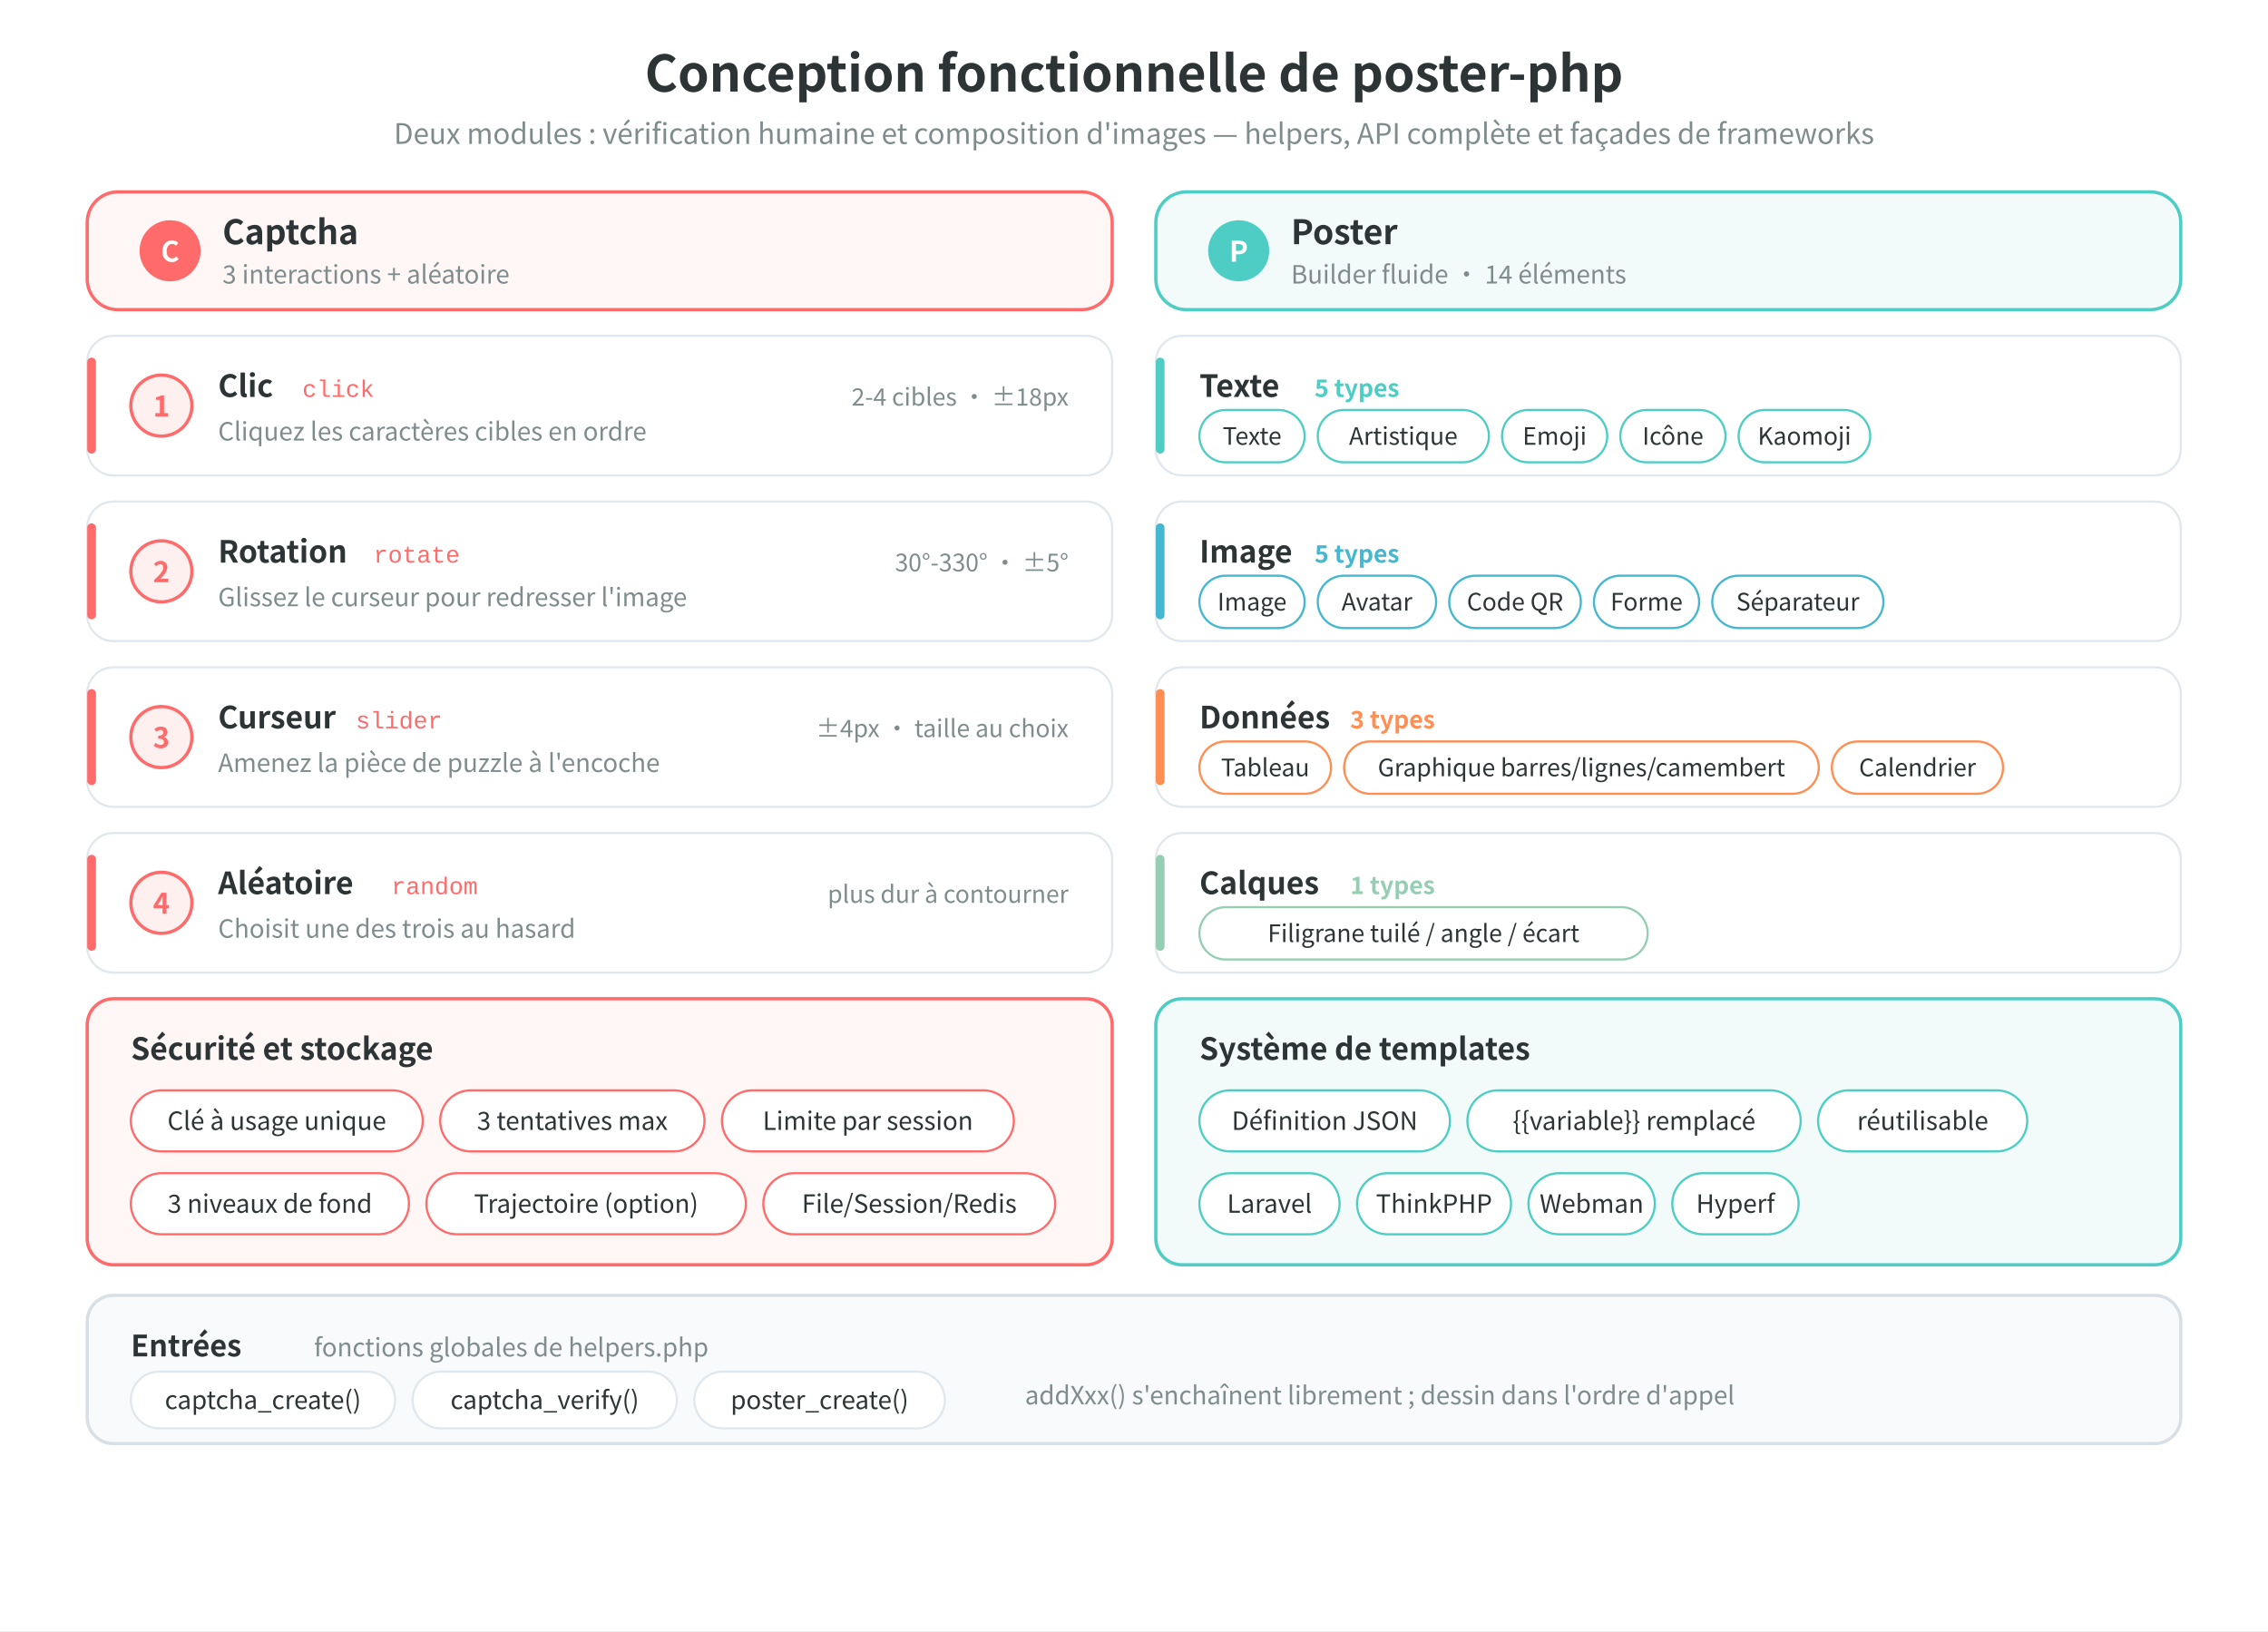
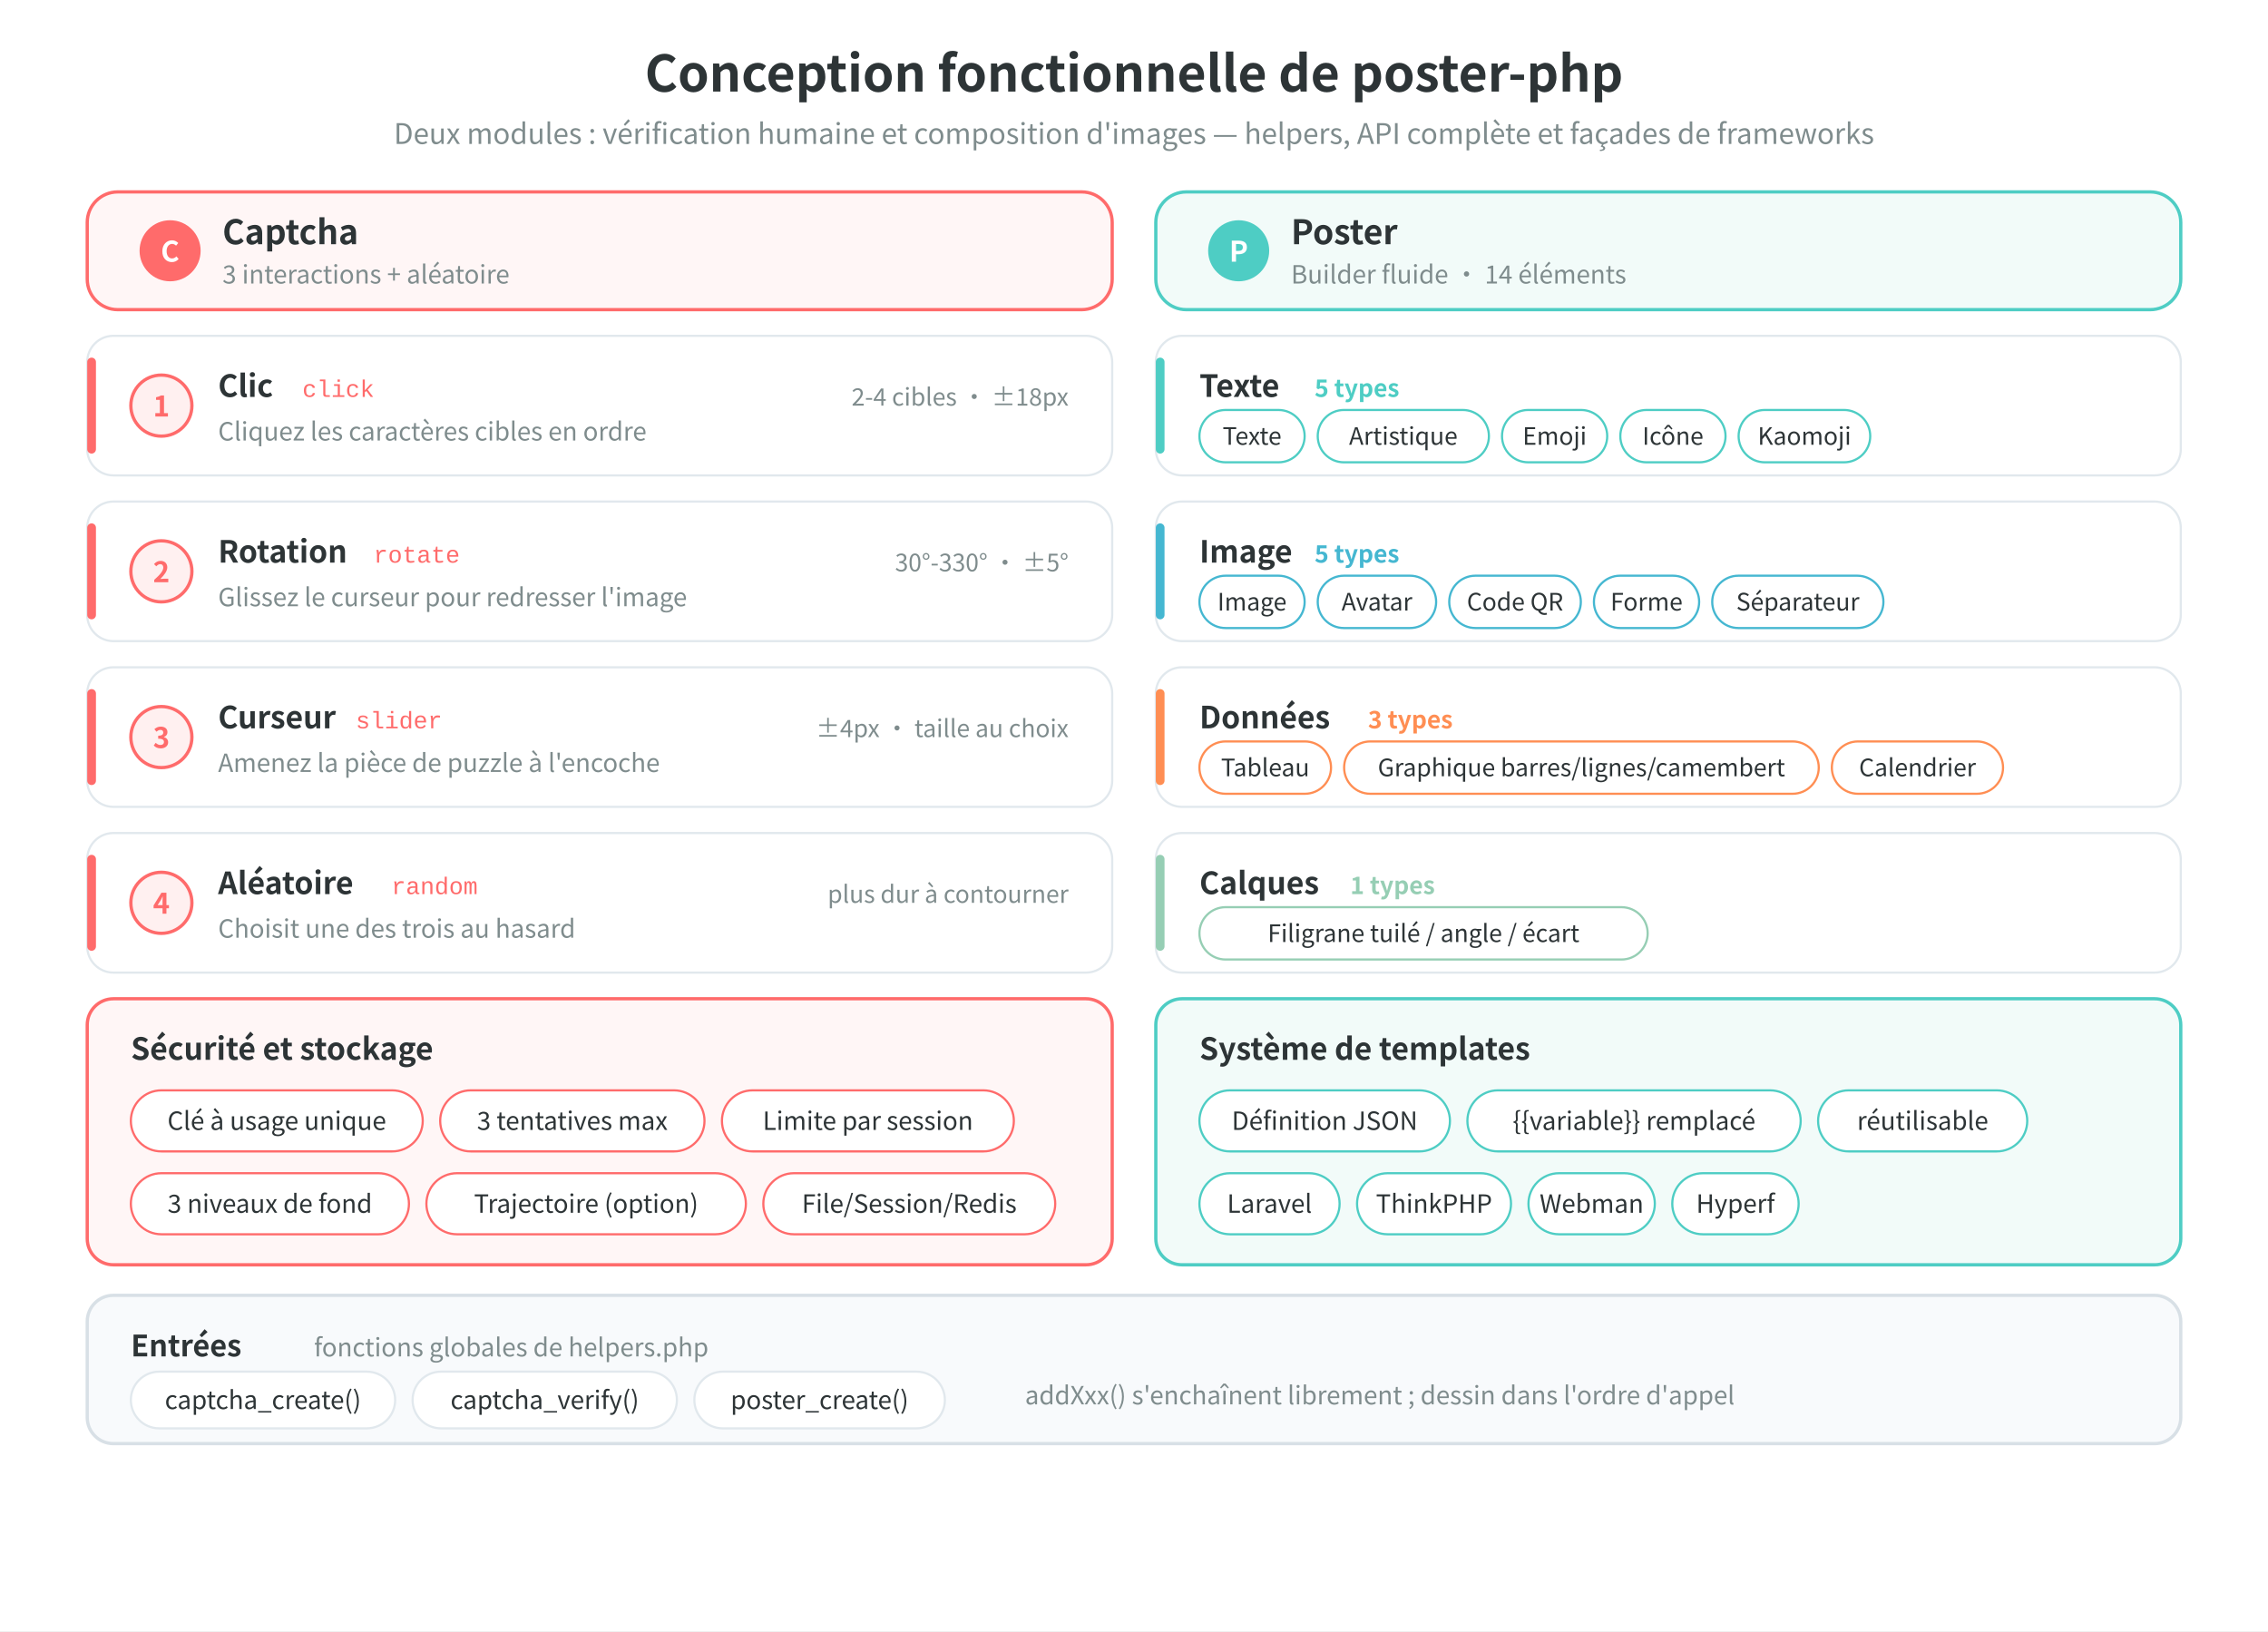
<svg xmlns="http://www.w3.org/2000/svg" viewBox="0 0 1040 748" width="1040" height="748" font-family="-apple-system,BlinkMacSystemFont,'Segoe UI','PingFang SC','Hiragino Sans GB','Microsoft YaHei','Noto Sans CJK SC',sans-serif" role="img" aria-label="Conception fonctionnelle de poster-php">
  <defs>
    <marker id="arrow" viewBox="0 0 10 10" refX="9" refY="5" markerWidth="6" markerHeight="6" orient="auto">
      <path d="M0 0L10 5L0 10Z" fill="#B2BEC3" />
    </marker>
  </defs>
  <rect width="1040" height="748" fill="#FFFFFF" />
  <text x="520" y="42" font-size="23" fill="#2D3436" font-weight="700" text-anchor="middle">Conception fonctionnelle de poster-php</text>
  <text x="520" y="66" font-size="13" fill="#7F8C8D" text-anchor="middle">Deux modules : vérification humaine et composition d'images — helpers, API complète et façades de frameworks</text>
  <rect x="40" y="88" width="470" height="54" rx="14" fill="#FFF6F6" stroke="#FF6B6B" stroke-width="1.5" />
  <circle cx="78" cy="115" r="14" fill="#FF6B6B" />
  <text x="78" y="120" font-size="13" fill="#FFFFFF" font-weight="700" text-anchor="middle">C</text>
  <text x="102" y="112" font-size="15.5" fill="#2D3436" font-weight="700">Captcha</text>
  <text x="102" y="130" font-size="11.5" fill="#7F8C8D">3 interactions + aléatoire</text>
  <rect x="530" y="88" width="470" height="54" rx="14" fill="#F2FBF9" stroke="#4ECDC4" stroke-width="1.5" />
  <circle cx="568" cy="115" r="14" fill="#4ECDC4" />
  <text x="568" y="120" font-size="13" fill="#FFFFFF" font-weight="700" text-anchor="middle">P</text>
  <text x="592" y="112" font-size="15.5" fill="#2D3436" font-weight="700">Poster</text>
  <text x="592" y="130" font-size="11.5" fill="#7F8C8D">Builder fluide · 14 éléments</text>
  <rect x="40" y="154" width="470" height="64" rx="12" fill="#FFFFFF" stroke="#E1E8ED" stroke-width="1" />
  <rect x="40" y="164" width="4" height="44" rx="2" fill="#FF6B6B" />
  <circle cx="74" cy="186" r="14" fill="#FFF0F0" stroke="#FF6B6B" stroke-width="1.5" />
  <text x="74" y="191" font-size="13" fill="#FF6B6B" font-weight="700" text-anchor="middle">1</text>
  <text x="100" y="182" font-size="14" fill="#2D3436" font-weight="600">Clic</text>
  <text x="138.65" y="182" font-size="11" fill="#FF6B6B" font-family="'SFMono-Regular',Consolas,'Liberation Mono',Menlo,monospace">click</text>
  <text x="100" y="202" font-size="11.5" fill="#7F8C8D">Cliquez les caractères cibles en ordre</text>
  <text x="490" y="186" font-size="11" fill="#7F8C8D" text-anchor="end">2-4 cibles · ±18px</text>
  <rect x="40" y="230" width="470" height="64" rx="12" fill="#FFFFFF" stroke="#E1E8ED" stroke-width="1" />
  <rect x="40" y="240" width="4" height="44" rx="2" fill="#FF6B6B" />
  <circle cx="74" cy="262" r="14" fill="#FFF0F0" stroke="#FF6B6B" stroke-width="1.5" />
  <text x="74" y="267" font-size="13" fill="#FF6B6B" font-weight="700" text-anchor="middle">2</text>
  <text x="100" y="258" font-size="14" fill="#2D3436" font-weight="600">Rotation</text>
  <text x="171.3" y="258" font-size="11" fill="#FF6B6B" font-family="'SFMono-Regular',Consolas,'Liberation Mono',Menlo,monospace">rotate</text>
  <text x="100" y="278" font-size="11.5" fill="#7F8C8D">Glissez le curseur pour redresser l'image</text>
  <text x="490" y="262" font-size="11" fill="#7F8C8D" text-anchor="end">30°-330° · ±5°</text>
  <rect x="40" y="306" width="470" height="64" rx="12" fill="#FFFFFF" stroke="#E1E8ED" stroke-width="1" />
  <rect x="40" y="316" width="4" height="44" rx="2" fill="#FF6B6B" />
  <circle cx="74" cy="338" r="14" fill="#FFF0F0" stroke="#FF6B6B" stroke-width="1.5" />
  <text x="74" y="343" font-size="13" fill="#FF6B6B" font-weight="700" text-anchor="middle">3</text>
  <text x="100" y="334" font-size="14" fill="#2D3436" font-weight="600">Curseur</text>
  <text x="163.13" y="334" font-size="11" fill="#FF6B6B" font-family="'SFMono-Regular',Consolas,'Liberation Mono',Menlo,monospace">slider</text>
  <text x="100" y="354" font-size="11.5" fill="#7F8C8D">Amenez la pièce de puzzle à l'encoche</text>
  <text x="490" y="338" font-size="11" fill="#7F8C8D" text-anchor="end">±4px · taille au choix</text>
  <rect x="40" y="382" width="470" height="64" rx="12" fill="#FFFFFF" stroke="#E1E8ED" stroke-width="1" />
  <rect x="40" y="392" width="4" height="44" rx="2" fill="#FF6B6B" />
  <circle cx="74" cy="414" r="14" fill="#FFF0F0" stroke="#FF6B6B" stroke-width="1.5" />
  <text x="74" y="419" font-size="13" fill="#FF6B6B" font-weight="700" text-anchor="middle">4</text>
  <text x="100" y="410" font-size="14" fill="#2D3436" font-weight="600">Aléatoire</text>
  <text x="179.46" y="410" font-size="11" fill="#FF6B6B" font-family="'SFMono-Regular',Consolas,'Liberation Mono',Menlo,monospace">random</text>
  <text x="100" y="430" font-size="11.5" fill="#7F8C8D">Choisit une des trois au hasard</text>
  <text x="490" y="414" font-size="11" fill="#7F8C8D" text-anchor="end">plus dur à contourner</text>
  <rect x="40" y="458" width="470" height="122" rx="12" fill="#FFF6F6" stroke="#FF6B6B" stroke-width="1.5" />
  <text x="60" y="486" font-size="14" fill="#2D3436" font-weight="700">Sécurité et stockage</text>
  <rect x="60" y="500" width="133.85" height="28" rx="14" fill="#FFFFFF" stroke="#FF6B6B" stroke-width="1" />
  <text x="126.93" y="518.14" font-size="11.5" fill="#2D3436" text-anchor="middle">Clé à usage unique</text>
  <rect x="201.85" y="500" width="121.2" height="28" rx="14" fill="#FFFFFF" stroke="#FF6B6B" stroke-width="1" />
  <text x="262.45" y="518.14" font-size="11.5" fill="#2D3436" text-anchor="middle">3 tentatives max</text>
  <rect x="331.05" y="500" width="133.85" height="28" rx="14" fill="#FFFFFF" stroke="#FF6B6B" stroke-width="1" />
  <text x="397.98" y="518.14" font-size="11.5" fill="#2D3436" text-anchor="middle">Limite par session</text>
  <rect x="60" y="538" width="127.53" height="28" rx="14" fill="#FFFFFF" stroke="#FF6B6B" stroke-width="1" />
  <text x="123.76" y="556.14" font-size="11.5" fill="#2D3436" text-anchor="middle">3 niveaux de fond</text>
  <rect x="195.53" y="538" width="146.5" height="28" rx="14" fill="#FFFFFF" stroke="#FF6B6B" stroke-width="1" />
  <text x="268.78" y="556.14" font-size="11.5" fill="#2D3436" text-anchor="middle">Trajectoire (option)</text>
  <rect x="350.03" y="538" width="133.85" height="28" rx="14" fill="#FFFFFF" stroke="#FF6B6B" stroke-width="1" />
  <text x="416.95" y="556.14" font-size="11.5" fill="#2D3436" text-anchor="middle">File/Session/Redis</text>
  <rect x="530" y="154" width="470" height="64" rx="12" fill="#FFFFFF" stroke="#E1E8ED" stroke-width="1" />
  <rect x="530" y="164" width="4" height="44" rx="2" fill="#4ECDC4" />
  <text x="550" y="182" font-size="14" fill="#2D3436" font-weight="600">Texte</text>
  <text x="602.81" y="182" font-size="11" fill="#4ECDC4" font-weight="700">5 types</text>
  <rect x="550" y="188" width="48.25" height="24" rx="12" fill="#FFFFFF" stroke="#4ECDC4" stroke-width="1" />
  <text x="574.13" y="203.96" font-size="11" fill="#2D3436" text-anchor="middle">Texte</text>
  <rect x="604.25" y="188" width="78.5" height="24" rx="12" fill="#FFFFFF" stroke="#4ECDC4" stroke-width="1" />
  <text x="643.5" y="203.96" font-size="11" fill="#2D3436" text-anchor="middle">Artistique</text>
  <rect x="688.75" y="188" width="48.25" height="24" rx="12" fill="#FFFFFF" stroke="#4ECDC4" stroke-width="1" />
  <text x="712.88" y="203.96" font-size="11" fill="#2D3436" text-anchor="middle">Emoji</text>
  <rect x="743" y="188" width="48.25" height="24" rx="12" fill="#FFFFFF" stroke="#4ECDC4" stroke-width="1" />
  <text x="767.13" y="203.96" font-size="11" fill="#2D3436" text-anchor="middle">Icône</text>
  <rect x="797.25" y="188" width="60.35" height="24" rx="12" fill="#FFFFFF" stroke="#4ECDC4" stroke-width="1" />
  <text x="827.43" y="203.96" font-size="11" fill="#2D3436" text-anchor="middle">Kaomoji</text>
  <rect x="530" y="230" width="470" height="64" rx="12" fill="#FFFFFF" stroke="#E1E8ED" stroke-width="1" />
  <rect x="530" y="240" width="4" height="44" rx="2" fill="#45B7D1" />
  <text x="550" y="258" font-size="14" fill="#2D3436" font-weight="600">Image</text>
  <text x="602.81" y="258" font-size="11" fill="#45B7D1" font-weight="700">5 types</text>
  <rect x="550" y="264" width="48.25" height="24" rx="12" fill="#FFFFFF" stroke="#45B7D1" stroke-width="1" />
  <text x="574.13" y="279.96" font-size="11" fill="#2D3436" text-anchor="middle">Image</text>
  <rect x="604.25" y="264" width="54.3" height="24" rx="12" fill="#FFFFFF" stroke="#45B7D1" stroke-width="1" />
  <text x="631.4" y="279.96" font-size="11" fill="#2D3436" text-anchor="middle">Avatar</text>
  <rect x="664.55" y="264" width="60.35" height="24" rx="12" fill="#FFFFFF" stroke="#45B7D1" stroke-width="1" />
  <text x="694.73" y="279.96" font-size="11" fill="#2D3436" text-anchor="middle">Code QR</text>
  <rect x="730.9" y="264" width="48.25" height="24" rx="12" fill="#FFFFFF" stroke="#45B7D1" stroke-width="1" />
  <text x="755.03" y="279.96" font-size="11" fill="#2D3436" text-anchor="middle">Forme</text>
  <rect x="785.15" y="264" width="78.5" height="24" rx="12" fill="#FFFFFF" stroke="#45B7D1" stroke-width="1" />
  <text x="824.4" y="279.96" font-size="11" fill="#2D3436" text-anchor="middle">Séparateur</text>
  <rect x="530" y="306" width="470" height="64" rx="12" fill="#FFFFFF" stroke="#E1E8ED" stroke-width="1" />
  <rect x="530" y="316" width="4" height="44" rx="2" fill="#FF8E53" />
-   <text x="550" y="334" font-size="14" fill="#2D3436" font-weight="600">Données</text>
-   <text x="619.13" y="334" font-size="11" fill="#FF8E53" font-weight="700">3 types</text>
+   <text x="550" y="334" font-size="14" fill="#2D3436" font-weight="600">Données </text>
+   <text x="627.3" y="334" font-size="11" fill="#FF8E53" font-weight="700">3 types</text>
  <rect x="550" y="340" width="60.35" height="24" rx="12" fill="#FFFFFF" stroke="#FF8E53" stroke-width="1" />
  <text x="580.18" y="355.96" font-size="11" fill="#2D3436" text-anchor="middle">Tableau</text>
  <rect x="616.35" y="340" width="217.65" height="24" rx="12" fill="#FFFFFF" stroke="#FF8E53" stroke-width="1" />
  <text x="725.18" y="355.96" font-size="11" fill="#2D3436" text-anchor="middle">Graphique barres/lignes/camembert</text>
  <rect x="840" y="340" width="78.5" height="24" rx="12" fill="#FFFFFF" stroke="#FF8E53" stroke-width="1" />
  <text x="879.25" y="355.96" font-size="11" fill="#2D3436" text-anchor="middle">Calendrier</text>
  <rect x="530" y="382" width="470" height="64" rx="12" fill="#FFFFFF" stroke="#E1E8ED" stroke-width="1" />
  <rect x="530" y="392" width="4" height="44" rx="2" fill="#96CEB4" />
  <text x="550" y="410" font-size="14" fill="#2D3436" font-weight="600">Calques</text>
  <text x="619.13" y="410" font-size="11" fill="#96CEB4" font-weight="700">1 types</text>
  <rect x="550" y="416" width="205.55" height="24" rx="12" fill="#FFFFFF" stroke="#96CEB4" stroke-width="1" />
  <text x="652.78" y="431.96" font-size="11" fill="#2D3436" text-anchor="middle">Filigrane tuilé / angle / écart</text>
  <rect x="530" y="458" width="470" height="122" rx="12" fill="#F2FBF9" stroke="#4ECDC4" stroke-width="1.5" />
  <text x="550" y="486" font-size="14" fill="#2D3436" font-weight="700">Système de templates</text>
  <rect x="550" y="500" width="114.88" height="28" rx="14" fill="#FFFFFF" stroke="#4ECDC4" stroke-width="1" />
  <text x="607.44" y="518.14" font-size="11.5" fill="#2D3436" text-anchor="middle">Définition JSON</text>
  <rect x="672.88" y="500" width="152.83" height="28" rx="14" fill="#FFFFFF" stroke="#4ECDC4" stroke-width="1" />
  <text x="749.29" y="518.14" font-size="11.5" fill="#2D3436" text-anchor="middle">{{variable}} remplacé</text>
  <rect x="833.7" y="500" width="95.9" height="28" rx="14" fill="#FFFFFF" stroke="#4ECDC4" stroke-width="1" />
  <text x="881.65" y="518.14" font-size="11.5" fill="#2D3436" text-anchor="middle">réutilisable</text>
  <rect x="550" y="538" width="64.28" height="28" rx="14" fill="#FFFFFF" stroke="#4ECDC4" stroke-width="1" />
  <text x="582.14" y="556.14" font-size="11.5" fill="#2D3436" text-anchor="middle">Laravel</text>
  <rect x="622.28" y="538" width="70.6" height="28" rx="14" fill="#FFFFFF" stroke="#4ECDC4" stroke-width="1" />
  <text x="657.58" y="556.14" font-size="11.5" fill="#2D3436" text-anchor="middle">ThinkPHP</text>
  <rect x="700.88" y="538" width="57.95" height="28" rx="14" fill="#FFFFFF" stroke="#4ECDC4" stroke-width="1" />
  <text x="729.85" y="556.14" font-size="11.5" fill="#2D3436" text-anchor="middle">Webman</text>
  <rect x="766.83" y="538" width="57.95" height="28" rx="14" fill="#FFFFFF" stroke="#4ECDC4" stroke-width="1" />
  <text x="795.8" y="556.14" font-size="11.5" fill="#2D3436" text-anchor="middle">Hyperf</text>
  <rect x="40" y="594" width="960" height="68" rx="12" fill="#F8FAFC" stroke="#D8E0E6" stroke-width="1.5" />
  <text x="60" y="622" font-size="13.5" fill="#2D3436" font-weight="700">Entrées</text>
  <text x="144" y="622" font-size="11.5" fill="#7F8C8D">fonctions globales de helpers.php</text>
  <rect x="60" y="629" width="121.2" height="26" rx="13" fill="#FFFFFF" stroke="#E1E8ED" stroke-width="1" />
  <text x="120.6" y="646.14" font-size="11.5" fill="#2D3436" text-anchor="middle">captcha_create()</text>
  <rect x="189.2" y="629" width="121.2" height="26" rx="13" fill="#FFFFFF" stroke="#E1E8ED" stroke-width="1" />
  <text x="249.8" y="646.14" font-size="11.5" fill="#2D3436" text-anchor="middle">captcha_verify()</text>
  <rect x="318.4" y="629" width="114.88" height="26" rx="13" fill="#FFFFFF" stroke="#E1E8ED" stroke-width="1" />
  <text x="375.84" y="646.14" font-size="11.5" fill="#2D3436" text-anchor="middle">poster_create()</text>
  <text x="470" y="644" font-size="11.5" fill="#7F8C8D">addXxx() s'enchaînent librement ; dessin dans l'ordre d'appel</text>
</svg>
